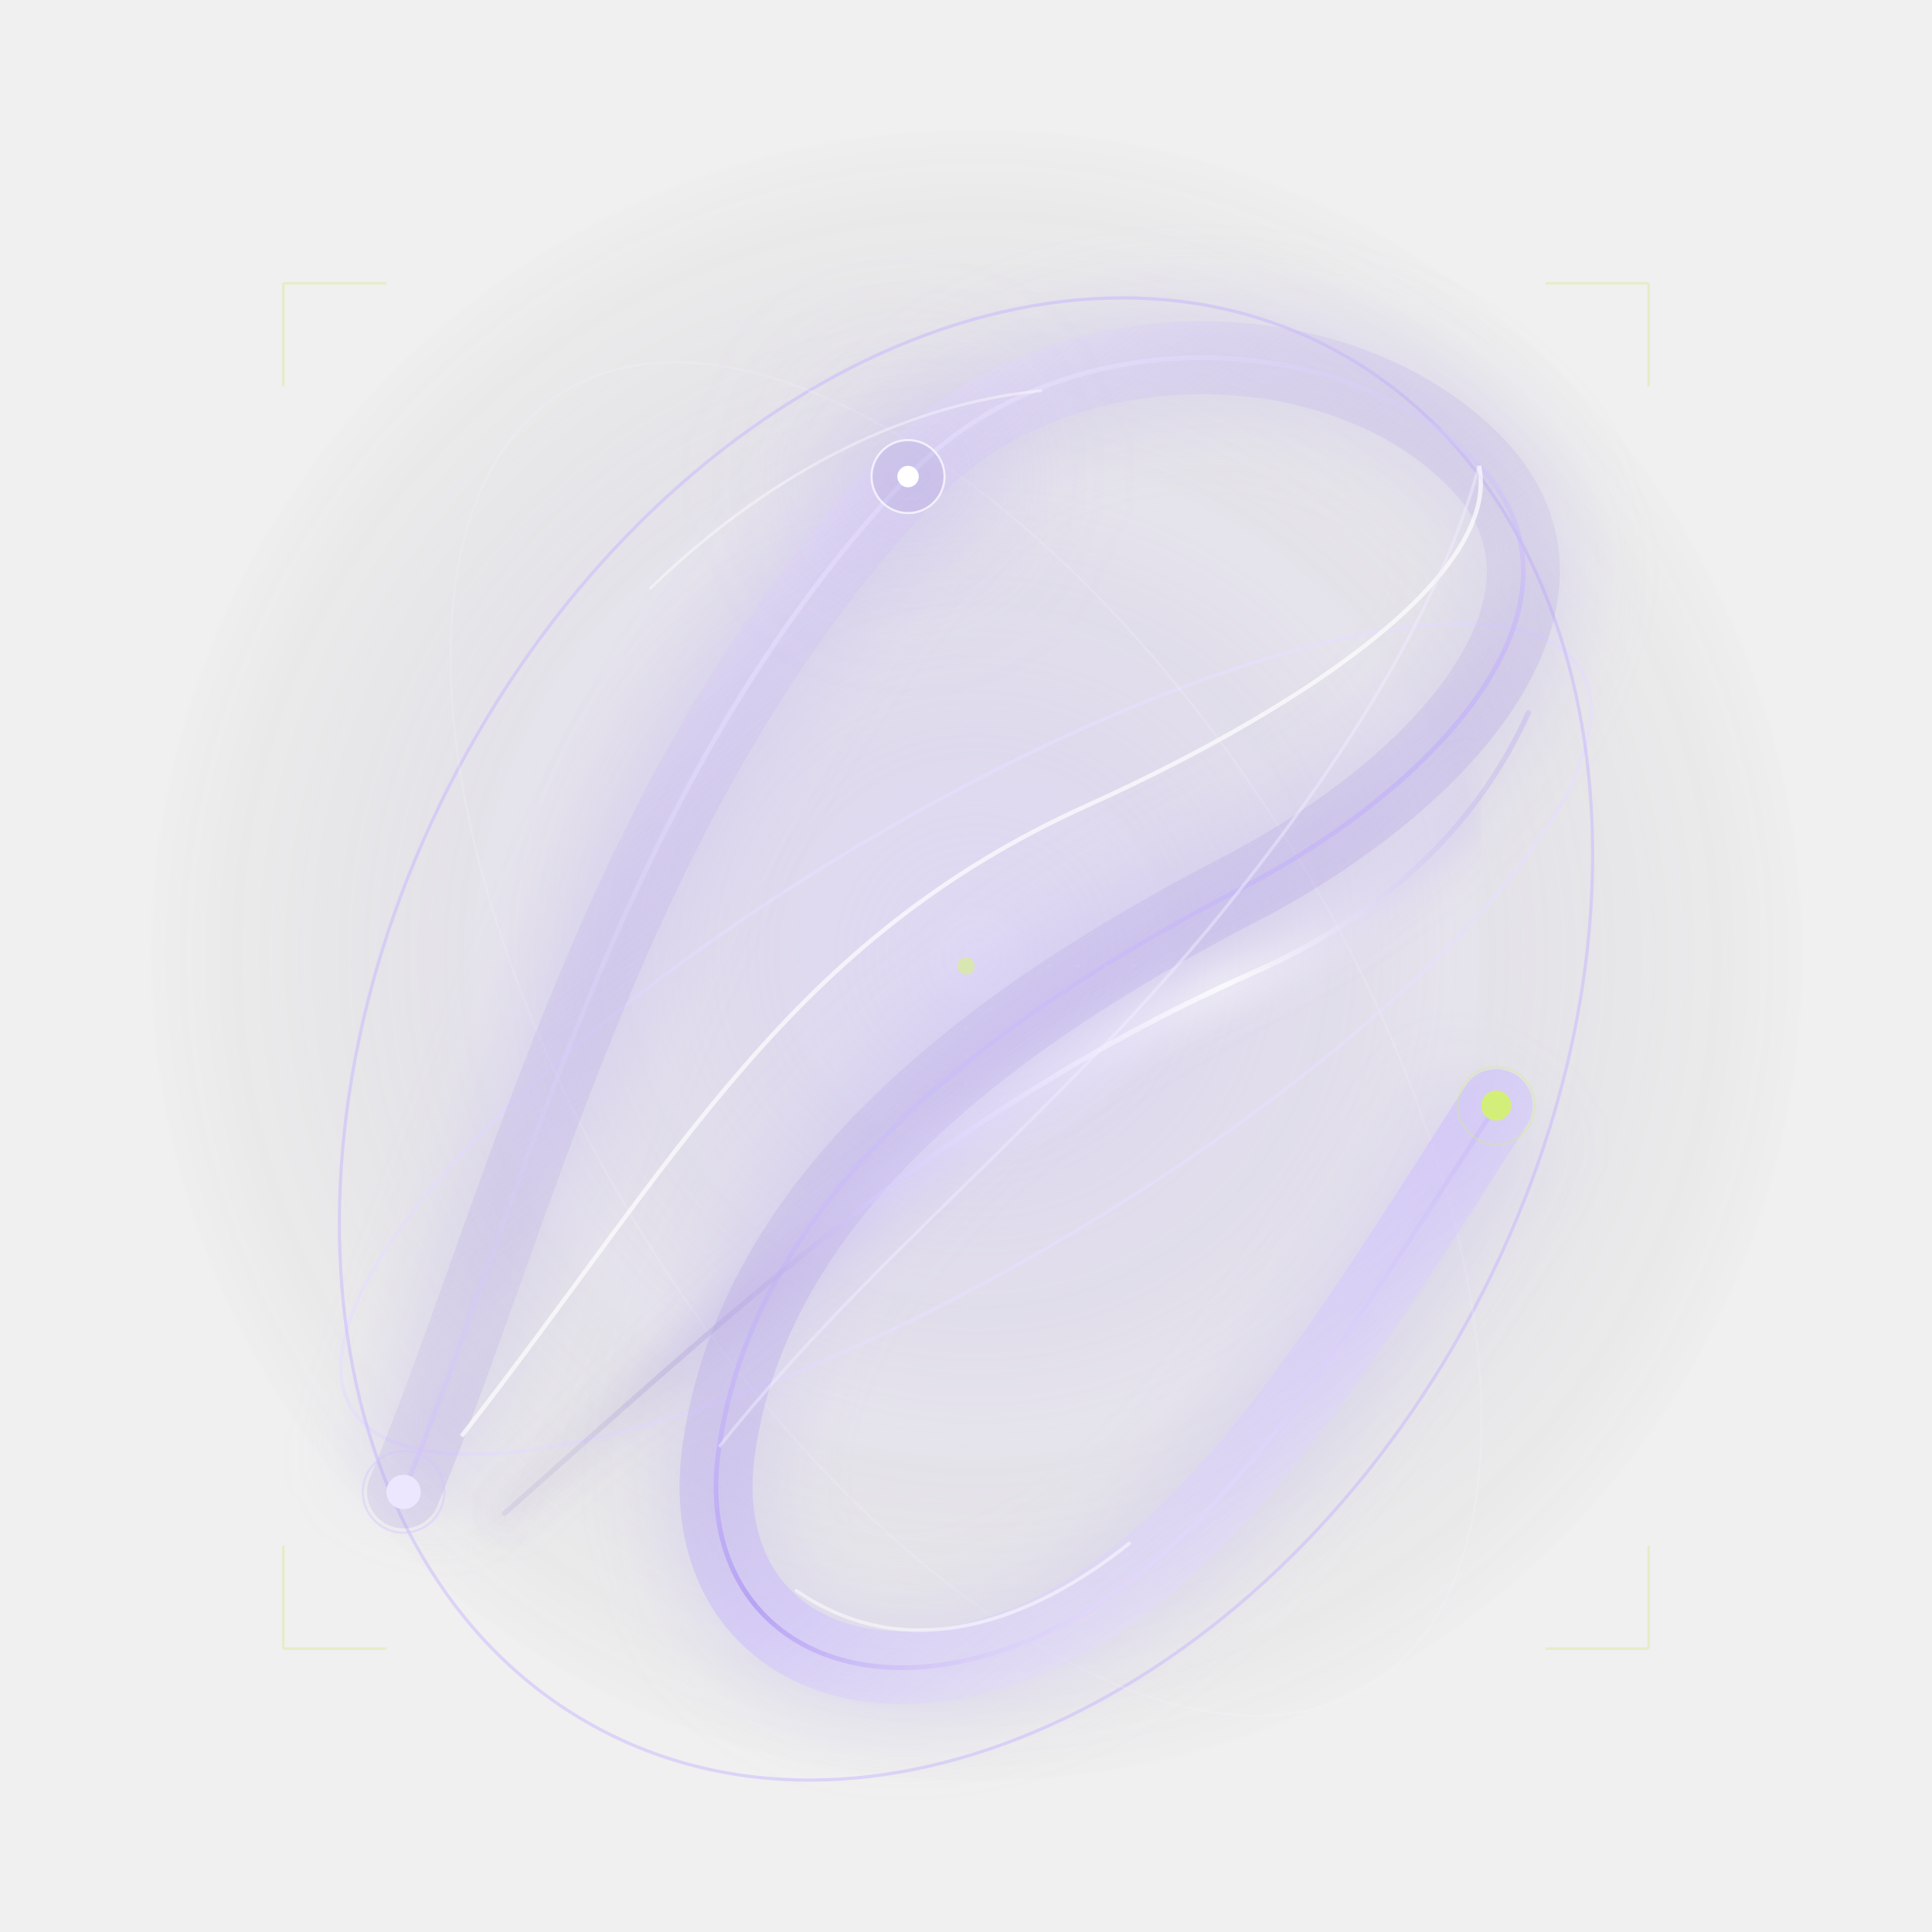
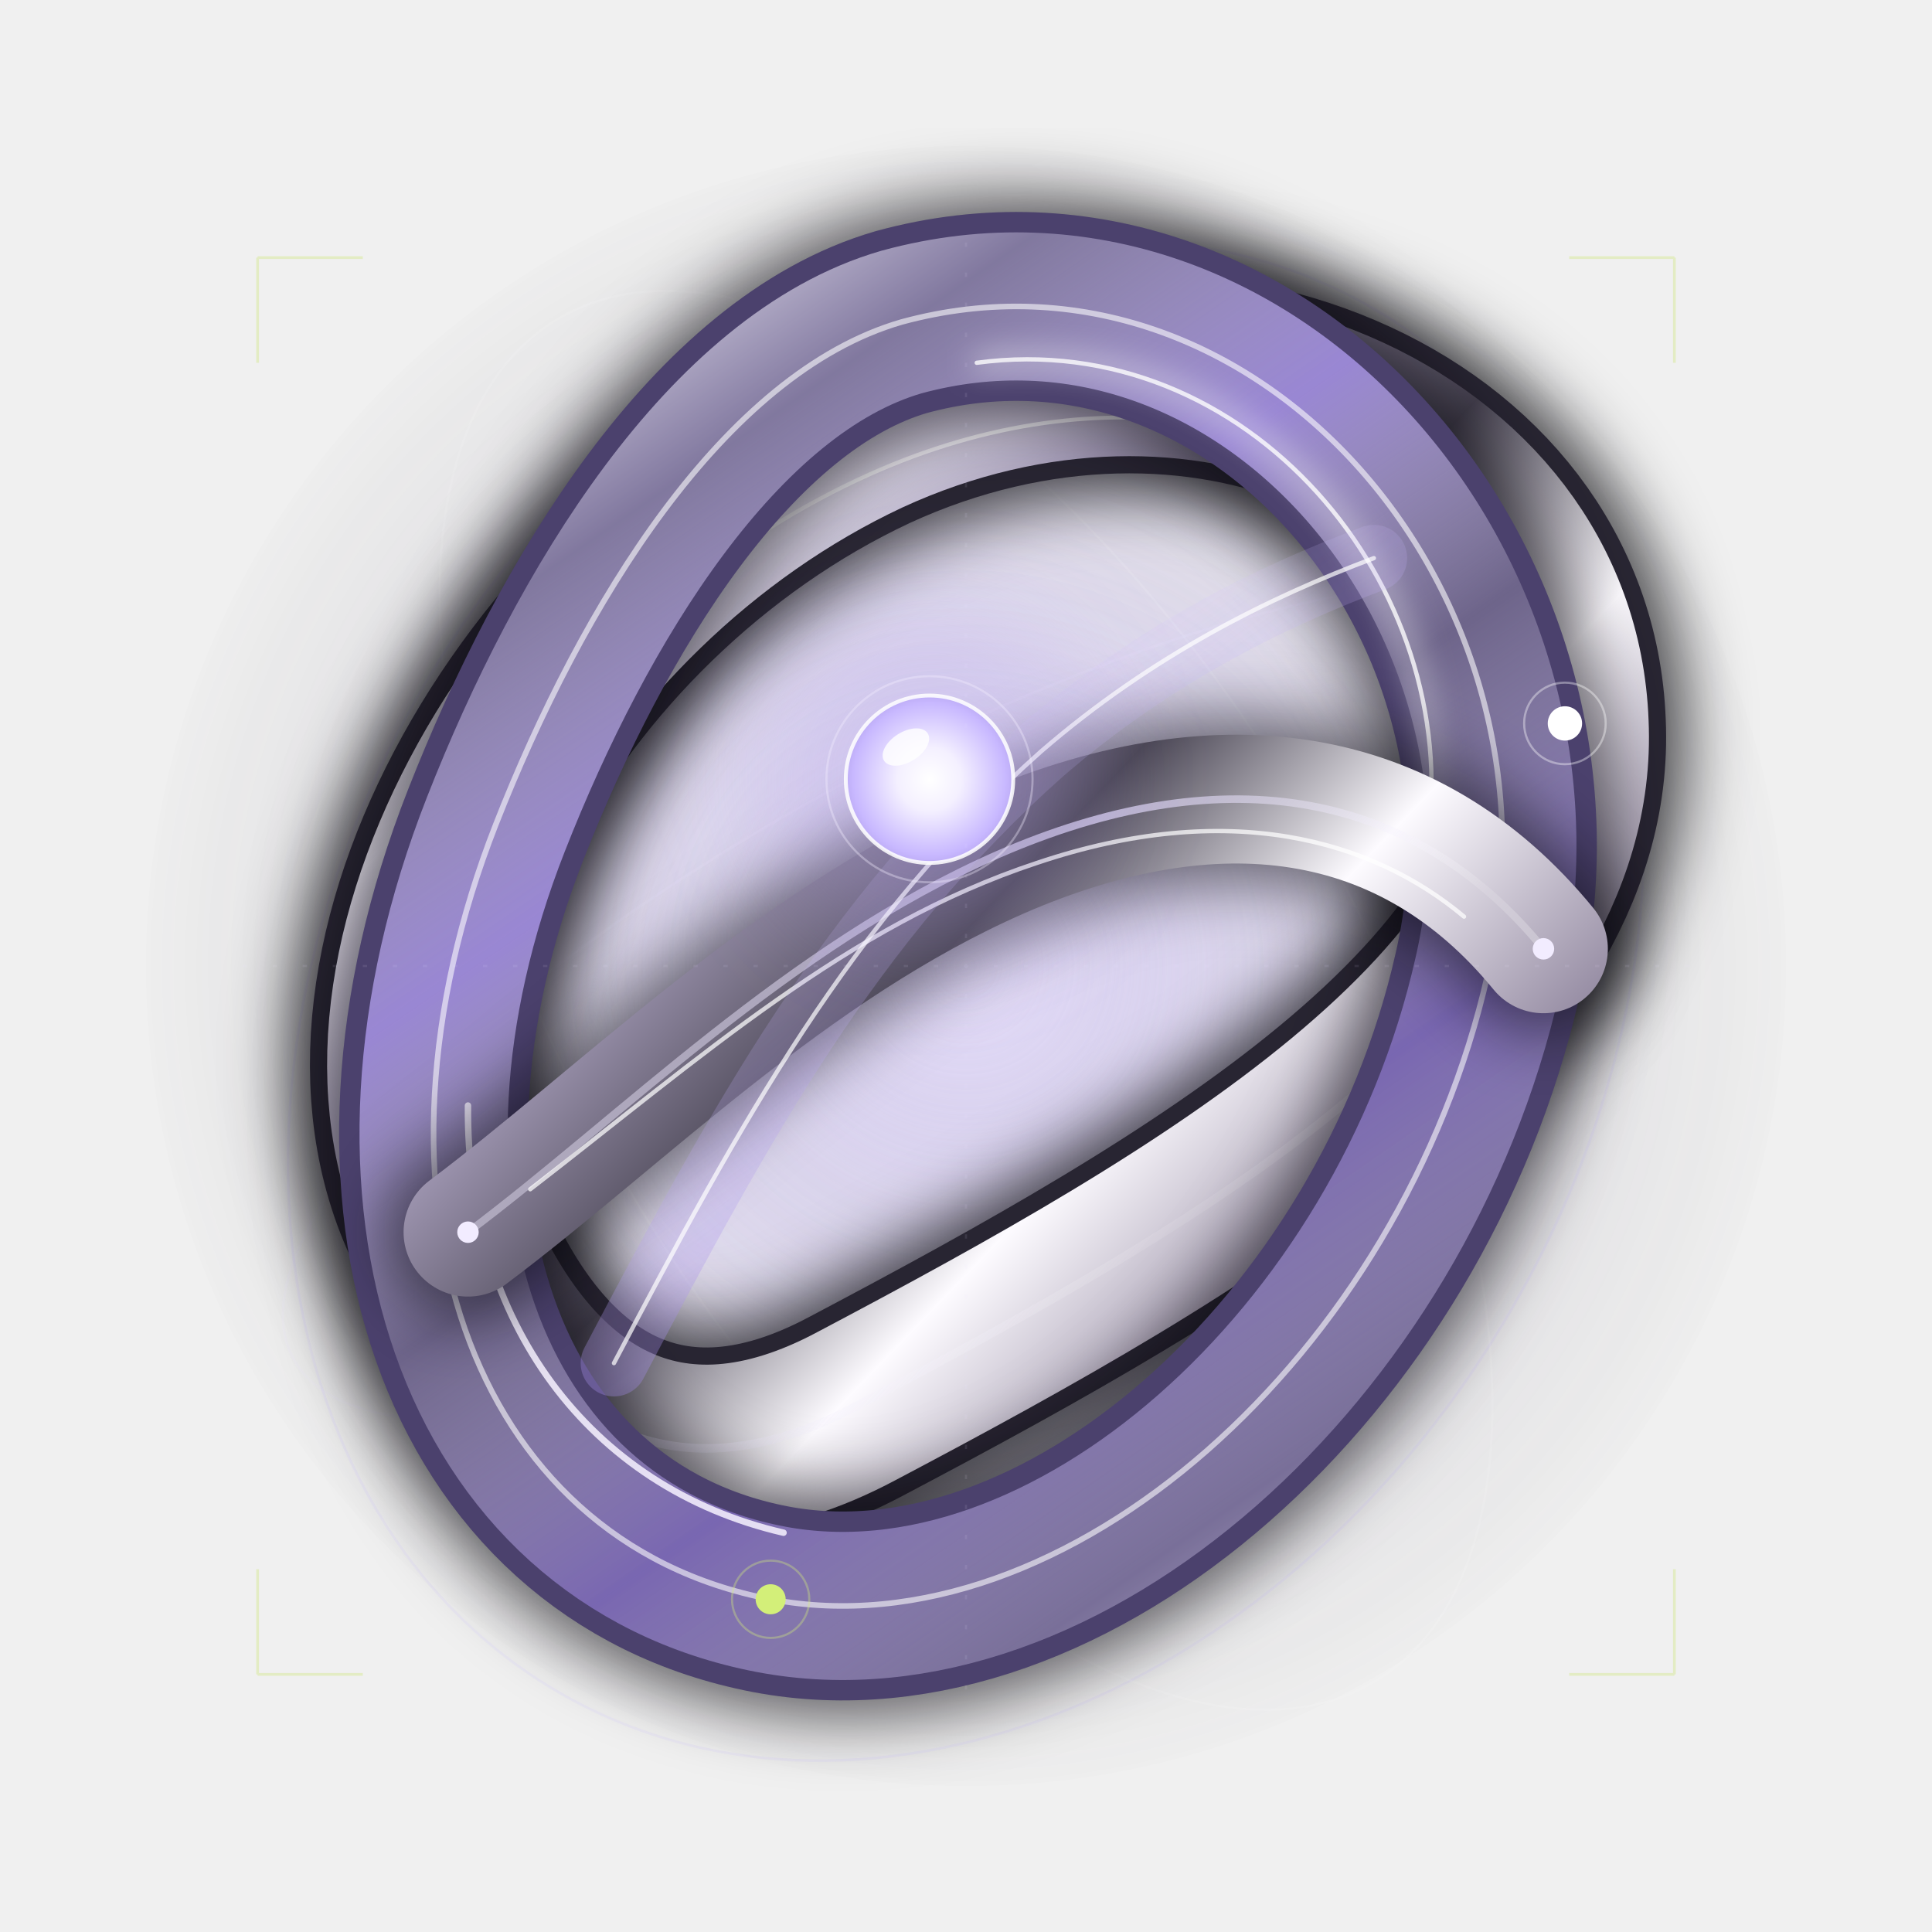
<svg xmlns="http://www.w3.org/2000/svg" viewBox="0 0 900 900" fill="none" role="img" aria-labelledby="title desc">
  <defs>
-     <radialGradient id="aura" cx="0" cy="0" r="1" gradientTransform="matrix(0 390 -390 0 455 445)" gradientUnits="userSpaceOnUse">
-       <stop stop-color="#BBA8FF" stop-opacity=".32" />
-       <stop offset=".56" stop-color="#8875C5" stop-opacity=".11" />
+     <radialGradient id="aura" cx="0" cy="0" r="1" gradientTransform="matrix(0 390 -390 0 450 450)" gradientUnits="userSpaceOnUse">
+       <stop stop-color="#C9B9FF" stop-opacity=".36" />
+       <stop offset=".48" stop-color="#8B77C8" stop-opacity=".15" />
      <stop offset="1" stop-color="#111116" stop-opacity="0" />
    </radialGradient>
-     <linearGradient id="glass" x1="220" y1="140" x2="700" y2="785" gradientUnits="userSpaceOnUse">
-       <stop stop-color="#FFF" stop-opacity=".88" />
-       <stop offset=".18" stop-color="#E9E1FF" stop-opacity=".48" />
-       <stop offset=".48" stop-color="#9E8BD8" stop-opacity=".12" />
-       <stop offset=".72" stop-color="#CDBEFF" stop-opacity=".54" />
-       <stop offset="1" stop-color="#FFF" stop-opacity=".18" />
+     <linearGradient id="chrome" x1="175" y1="170" x2="747" y2="720" gradientUnits="userSpaceOnUse">
+       <stop stop-color="#FFF" />
+       <stop offset=".09" stop-color="#77717F" />
+       <stop offset=".2" stop-color="#F7F4FF" />
+       <stop offset=".34" stop-color="#A49BB7" />
+       <stop offset=".48" stop-color="#484452" />
+       <stop offset=".62" stop-color="#FDFBFF" />
+       <stop offset=".78" stop-color="#91879F" />
+       <stop offset=".9" stop-color="#F9F7FF" />
+       <stop offset="1" stop-color="#5E586B" />
    </linearGradient>
-     <linearGradient id="edge" x1="230" y1="190" x2="690" y2="700" gradientUnits="userSpaceOnUse">
-       <stop stop-color="#FFF" />
-       <stop offset=".4" stop-color="#D9CEFF" stop-opacity=".28" />
-       <stop offset=".72" stop-color="#B7A3F3" />
+     <linearGradient id="chromeLight" x1="210" y1="210" x2="690" y2="650" gradientUnits="userSpaceOnUse">
+       <stop stop-color="#FFF" stop-opacity=".96" />
+       <stop offset=".25" stop-color="#FFF" stop-opacity=".08" />
+       <stop offset=".52" stop-color="#DCD3F6" stop-opacity=".74" />
+       <stop offset=".76" stop-color="#FFF" stop-opacity=".12" />
+       <stop offset="1" stop-color="#FFF" stop-opacity=".9" />
+     </linearGradient>
+     <linearGradient id="violetGlass" x1="240" y1="145" x2="678" y2="780" gradientUnits="userSpaceOnUse">
+       <stop stop-color="#FFF" stop-opacity=".9" />
+       <stop offset=".14" stop-color="#EAE3FF" stop-opacity=".34" />
+       <stop offset=".31" stop-color="#A995E8" stop-opacity=".83" />
+       <stop offset=".48" stop-color="#F7F2FF" stop-opacity=".2" />
+       <stop offset=".67" stop-color="#8974C9" stop-opacity=".74" />
+       <stop offset=".84" stop-color="#E5DCFF" stop-opacity=".3" />
      <stop offset="1" stop-color="#FFF" stop-opacity=".82" />
    </linearGradient>
-     <linearGradient id="ribbon" x1="250" y1="660" x2="655" y2="230" gradientUnits="userSpaceOnUse">
-       <stop stop-color="#8470BD" stop-opacity=".12" />
-       <stop offset=".32" stop-color="#D9CEFF" stop-opacity=".56" />
-       <stop offset=".62" stop-color="#FFF" stop-opacity=".78" />
-       <stop offset="1" stop-color="#A28BE6" stop-opacity=".2" />
+     <linearGradient id="glassCore" x1="310" y1="245" x2="625" y2="685" gradientUnits="userSpaceOnUse">
+       <stop stop-color="#FFF" stop-opacity=".72" />
+       <stop offset=".28" stop-color="#D6C9FF" stop-opacity=".12" />
+       <stop offset=".58" stop-color="#A48CE8" stop-opacity=".42" />
+       <stop offset=".82" stop-color="#5C4B92" stop-opacity=".16" />
+       <stop offset="1" stop-color="#FFF" stop-opacity=".65" />
    </linearGradient>
-     <radialGradient id="core" cx="0" cy="0" r="1" gradientTransform="matrix(52 58 -58 52 421 361)" gradientUnits="userSpaceOnUse">
+     <radialGradient id="pearl" cx="0" cy="0" r="1" gradientTransform="matrix(46 58 -58 46 433 363)" gradientUnits="userSpaceOnUse">
      <stop stop-color="#FFF" />
-       <stop offset=".22" stop-color="#EEE8FF" />
-       <stop offset=".58" stop-color="#B7A4EF" stop-opacity=".78" />
-       <stop offset="1" stop-color="#7763B5" stop-opacity=".12" />
+       <stop offset=".2" stop-color="#F4F0FF" />
+       <stop offset=".48" stop-color="#C8B8FF" />
+       <stop offset=".78" stop-color="#8571C6" />
+       <stop offset="1" stop-color="#342B4E" />
    </radialGradient>
-     <filter id="blur" x="80" y="55" width="740" height="790" color-interpolation-filters="sRGB" filterUnits="userSpaceOnUse">
-       <feGaussianBlur stdDeviation="31" />
+     <radialGradient id="innerGlow">
+       <stop stop-color="#E8DEFF" stop-opacity=".8" />
+       <stop offset=".4" stop-color="#B7A3F3" stop-opacity=".28" />
+       <stop offset="1" stop-color="#A48CE8" stop-opacity="0" />
+     </radialGradient>
+     <filter id="softGlow" x="40" y="35" width="820" height="830" color-interpolation-filters="sRGB" filterUnits="userSpaceOnUse">
+       <feGaussianBlur stdDeviation="26" />
    </filter>
-     <filter id="shadow" x="100" y="70" width="700" height="780" color-interpolation-filters="sRGB" filterUnits="userSpaceOnUse">
-       <feGaussianBlur stdDeviation="17" />
+     <filter id="contactShadow" x="65" y="60" width="770" height="790" color-interpolation-filters="sRGB" filterUnits="userSpaceOnUse">
+       <feGaussianBlur stdDeviation="15" />
    </filter>
-     <filter id="glow" x="220" y="120" width="470" height="660" color-interpolation-filters="sRGB" filterUnits="userSpaceOnUse">
-       <feGaussianBlur stdDeviation="8" />
+     <filter id="edgeGlow" x="140" y="100" width="620" height="710" color-interpolation-filters="sRGB" filterUnits="userSpaceOnUse">
+       <feGaussianBlur stdDeviation="7" />
    </filter>
  </defs>
-   <circle cx="455" cy="445" r="385" fill="url(#aura)" />
-   <ellipse cx="450" cy="484" rx="334" ry="103" transform="rotate(-31 450 484)" stroke="#E7DEFF" stroke-opacity=".62" stroke-width="1.6" />
-   <ellipse cx="450" cy="484" rx="268" ry="364" transform="rotate(28 450 484)" stroke="#C6B4FF" stroke-opacity=".48" stroke-width="1.5" />
-   <ellipse cx="450" cy="484" rx="355" ry="176" transform="rotate(58 450 484)" stroke="#F7F2FF" stroke-opacity=".22" stroke-width="1" />
-   <path d="M188 695C245 557 288 365 423 222C494 147 627 151 689 217C747 279 674 364 578 414C456 477 352 559 335 674C323 753 387 798 472 767C561 734 623 630 697 515" stroke="#B9A8F4" stroke-opacity=".22" stroke-width="54" filter="url(#shadow)" />
-   <path d="M188 695C245 557 288 365 423 222C494 147 627 151 689 217C747 279 674 364 578 414C456 477 352 559 335 674C323 753 387 798 472 767C561 734 623 630 697 515" stroke="url(#glass)" stroke-width="34" stroke-linecap="round" />
-   <path d="M188 695C245 557 288 365 423 222C494 147 627 151 689 217C747 279 674 364 578 414C456 477 352 559 335 674C323 753 387 798 472 767C561 734 623 630 697 515" stroke="url(#edge)" stroke-width="2.2" stroke-linecap="round" />
-   <path d="M215 669C315 541 367 438 507 375C615 326 699 265 689 217" stroke="#FFF" stroke-opacity=".68" stroke-width="2" />
-   <path d="M335 674C409 581 498 516 578 414C627 352 671 283 689 217" stroke="#F3EDFF" stroke-opacity=".5" stroke-width="1.5" />
-   <path d="M235 705C349 604 442 516 584 453C645 426 688 385 712 332" stroke="url(#ribbon)" stroke-width="18" stroke-linecap="round" opacity=".7" filter="url(#glow)" />
-   <path d="M235 705C349 604 442 516 584 453C645 426 688 385 712 332" stroke="url(#ribbon)" stroke-width="2.4" stroke-linecap="round" />
-   <path d="M303 274C362 217 425 188 485 182" stroke="#FFF" stroke-opacity=".46" stroke-width="1.3" stroke-linecap="round" />
-   <path d="M371 741C423 777 481 755 526 719" stroke="#FFF" stroke-opacity=".52" stroke-width="1.6" stroke-linecap="round" />
-   <circle cx="423" cy="222" r="44" fill="#B7A3F3" fill-opacity=".18" filter="url(#blur)" />
-   <circle cx="423" cy="222" r="17" fill="url(#core)" stroke="#FFF" stroke-opacity=".72" />
-   <circle cx="423" cy="222" r="5" fill="#FFF" />
-   <circle cx="188" cy="695" r="8" fill="#EDE6FF" />
-   <circle cx="188" cy="695" r="19" stroke="#D3C6FF" stroke-opacity=".45" />
-   <circle cx="697" cy="515" r="7" fill="#D3EF79" />
-   <circle cx="697" cy="515" r="18" stroke="#D3EF79" stroke-opacity=".3" />
-   <path d="M98 450H802M450 88V812" stroke="#E7DEFF" stroke-opacity=".12" stroke-dasharray="2 11" />
-   <path d="M132 132H180M132 132V180M768 132H720M768 132V180M132 768H180M132 768V720M768 768H720M768 768V720" stroke="#D9E9A0" stroke-opacity=".48" stroke-width="1.2" />
-   <circle cx="450" cy="450" r="4" fill="#D9E9A0" fill-opacity=".8" />
+   <circle cx="450" cy="450" r="382" fill="url(#aura)" />
+   <circle cx="450" cy="450" r="300" fill="url(#innerGlow)" opacity=".38" />
+   <ellipse cx="450" cy="466" rx="355" ry="116" transform="rotate(-28 450 466)" stroke="#EAE3FF" stroke-opacity=".15" stroke-width="1.2" />
+   <ellipse cx="450" cy="466" rx="292" ry="374" transform="rotate(31 450 466)" stroke="#D5C8FF" stroke-opacity=".2" stroke-width="1.2" />
+   <ellipse cx="450" cy="466" rx="370" ry="180" transform="rotate(59 450 466)" stroke="#FFF" stroke-opacity=".1" stroke-width="1" />
+   <path d="M210 574C148 459 248 274 404 201C558 130 724 204 729 337C735 469 560 570 399 655C311 702 246 661 210 574Z" stroke="#050509" stroke-opacity=".72" stroke-width="112" stroke-linejoin="round" filter="url(#contactShadow)" />
+   <path d="M210 574C148 459 248 274 404 201C558 130 724 204 729 337C735 469 560 570 399 655C311 702 246 661 210 574Z" stroke="#282532" stroke-width="94" stroke-linejoin="round" />
+   <path d="M210 574C148 459 248 274 404 201C558 130 724 204 729 337C735 469 560 570 399 655C311 702 246 661 210 574Z" stroke="url(#chrome)" stroke-width="78" stroke-linejoin="round" />
+   <path d="M210 574C148 459 248 274 404 201C558 130 724 204 729 337C735 469 560 570 399 655C311 702 246 661 210 574Z" stroke="url(#chromeLight)" stroke-opacity=".72" stroke-width="4" stroke-linejoin="round" />
+   <path d="M190 526C177 413 278 278 405 221C514 172 625 193 684 267" stroke="#FFF" stroke-opacity=".75" stroke-width="3" stroke-linecap="round" filter="url(#edgeGlow)" />
+   <path d="M190 526C177 413 278 278 405 221C514 172 625 193 684 267" stroke="#FFF" stroke-opacity=".72" stroke-width="1.8" stroke-linecap="round" />
+   <path d="M420 150C585 105 734 277 693 454C653 631 496 771 359 745C218 718 163 557 231 384C271 282 337 174 420 150Z" stroke="#05040A" stroke-opacity=".62" stroke-width="104" stroke-linejoin="round" filter="url(#contactShadow)" />
+   <path d="M420 150C585 105 734 277 693 454C653 631 496 771 359 745C218 718 163 557 231 384C271 282 337 174 420 150Z" stroke="#4B416D" stroke-width="88" stroke-linejoin="round" />
+   <path d="M420 150C585 105 734 277 693 454C653 631 496 771 359 745C218 718 163 557 231 384C271 282 337 174 420 150Z" stroke="url(#violetGlass)" stroke-width="69" stroke-linejoin="round" />
+   <path d="M420 150C585 105 734 277 693 454C653 631 496 771 359 745C218 718 163 557 231 384C271 282 337 174 420 150Z" stroke="#FFF" stroke-opacity=".58" stroke-width="2.6" stroke-linejoin="round" />
+   <path d="M455 169C581 152 682 273 665 392" stroke="#FFF" stroke-opacity=".9" stroke-width="4" stroke-linecap="round" filter="url(#edgeGlow)" />
+   <path d="M455 169C581 152 682 273 665 392" stroke="#FFF" stroke-opacity=".78" stroke-width="2" stroke-linecap="round" />
+   <path d="M218 515C217 615 274 693 365 714" stroke="#F7F2FF" stroke-opacity=".85" stroke-width="3" stroke-linecap="round" />
+   <path d="M218 574C290 520 367 441 465 398C566 354 656 365 719 442" stroke="#07060C" stroke-opacity=".55" stroke-width="78" stroke-linecap="round" filter="url(#contactShadow)" />
+   <path d="M218 574C290 520 367 441 465 398C566 354 656 365 719 442" stroke="url(#chrome)" stroke-width="60" stroke-linecap="round" />
+   <path d="M218 574C290 520 367 441 465 398C566 354 656 365 719 442" stroke="url(#chromeLight)" stroke-width="3.5" stroke-linecap="round" />
+   <path d="M247 554C326 493 395 431 483 402C572 372 639 391 682 427" stroke="#FFF" stroke-opacity=".72" stroke-width="2" stroke-linecap="round" />
+   <path d="M286 635C345 523 396 429 485 350C537 305 592 278 640 260" stroke="url(#glassCore)" stroke-width="31" stroke-linecap="round" opacity=".84" />
+   <path d="M286 635C345 523 396 429 485 350C537 305 592 278 640 260" stroke="#FFF" stroke-opacity=".7" stroke-width="2" stroke-linecap="round" />
+   <circle cx="433" cy="363" r="75" fill="#B7A3F3" fill-opacity=".28" filter="url(#softGlow)" />
+   <circle cx="433" cy="363" r="39" fill="url(#pearl)" stroke="#FFF" stroke-opacity=".86" stroke-width="1.8" />
+   <ellipse cx="422" cy="348" rx="12" ry="7" transform="rotate(-32 422 348)" fill="#FFF" fill-opacity=".82" />
+   <circle cx="433" cy="363" r="48" stroke="#F5F0FF" stroke-opacity=".36" stroke-width="1" />
+   <path d="M113 450H787M450 113V787" stroke="#E7DEFF" stroke-opacity=".1" stroke-dasharray="2 12" />
+   <path d="M120 120H169M120 120V169M780 120H731M780 120V169M120 780H169M120 780V731M780 780H731M780 780V731" stroke="#D9E9A0" stroke-opacity=".54" stroke-width="1.3" />
+   <circle cx="729" cy="337" r="8" fill="#FFF" />
+   <circle cx="729" cy="337" r="19" stroke="#FFF" stroke-opacity=".38" />
+   <circle cx="359" cy="745" r="7" fill="#D3EF79" />
+   <circle cx="359" cy="745" r="18" stroke="#D3EF79" stroke-opacity=".35" />
+   <circle cx="218" cy="574" r="5" fill="#F2ECFF" />
+   <circle cx="719" cy="442" r="5" fill="#F2ECFF" />
</svg>
